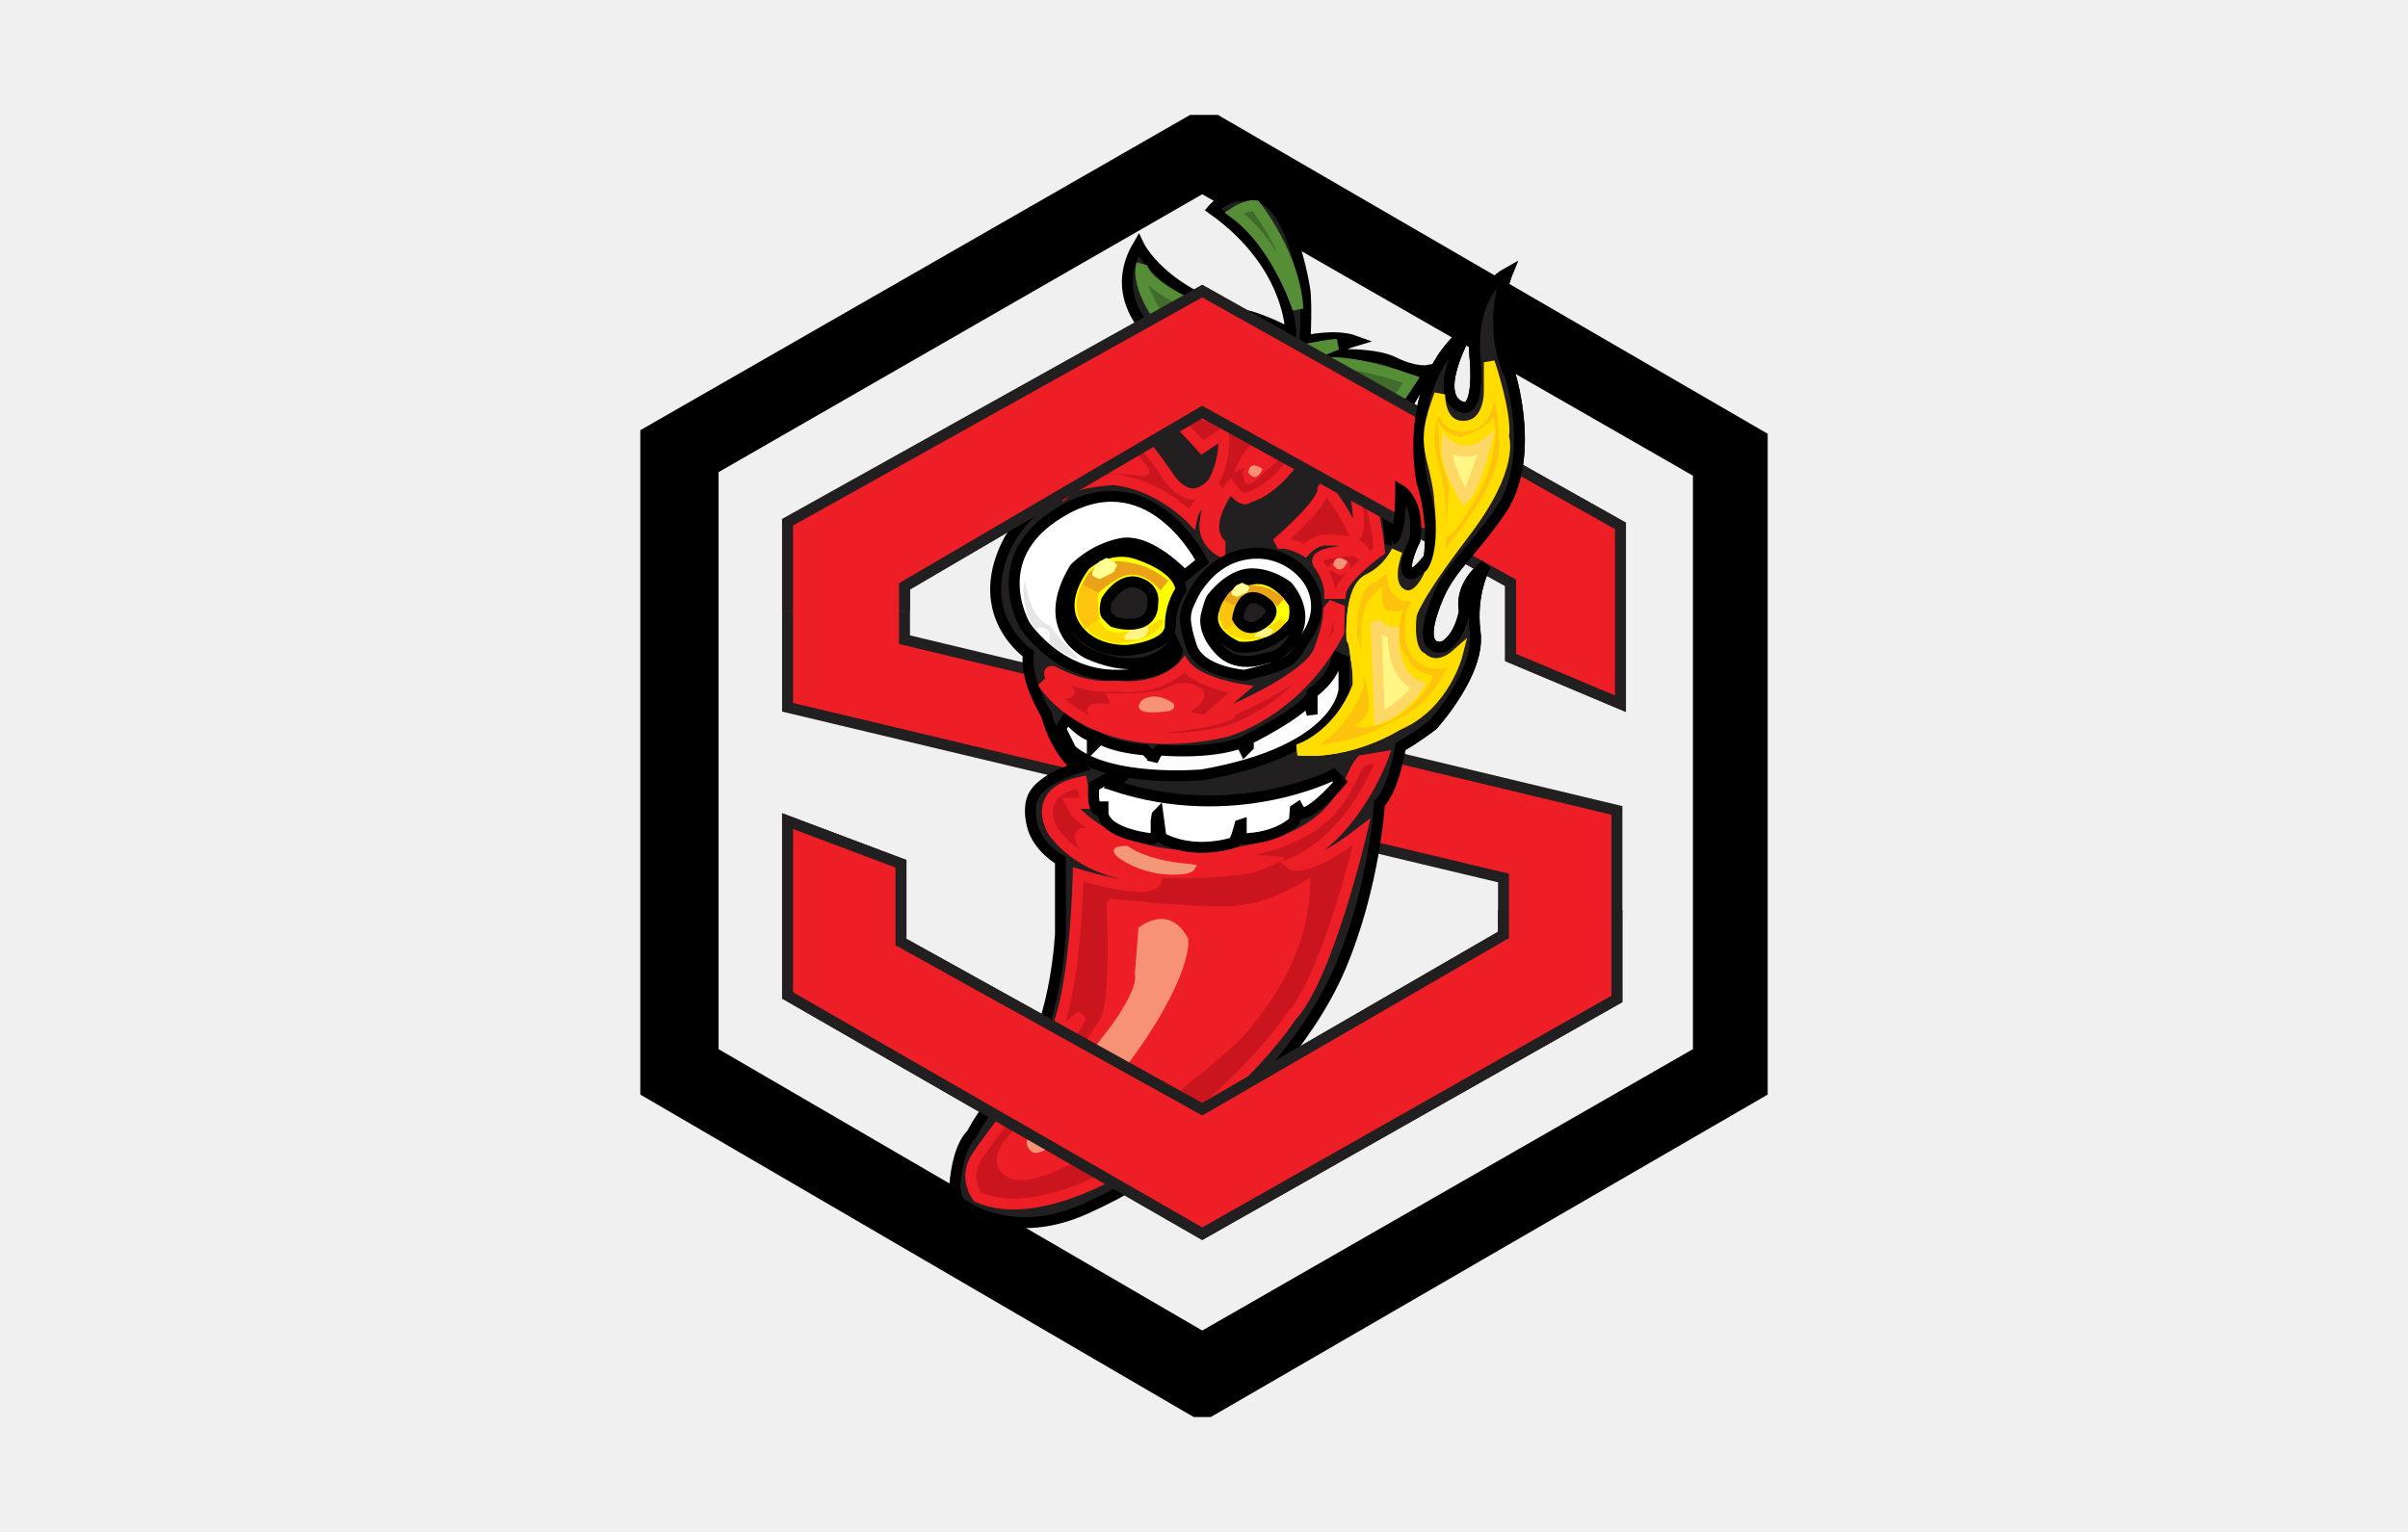
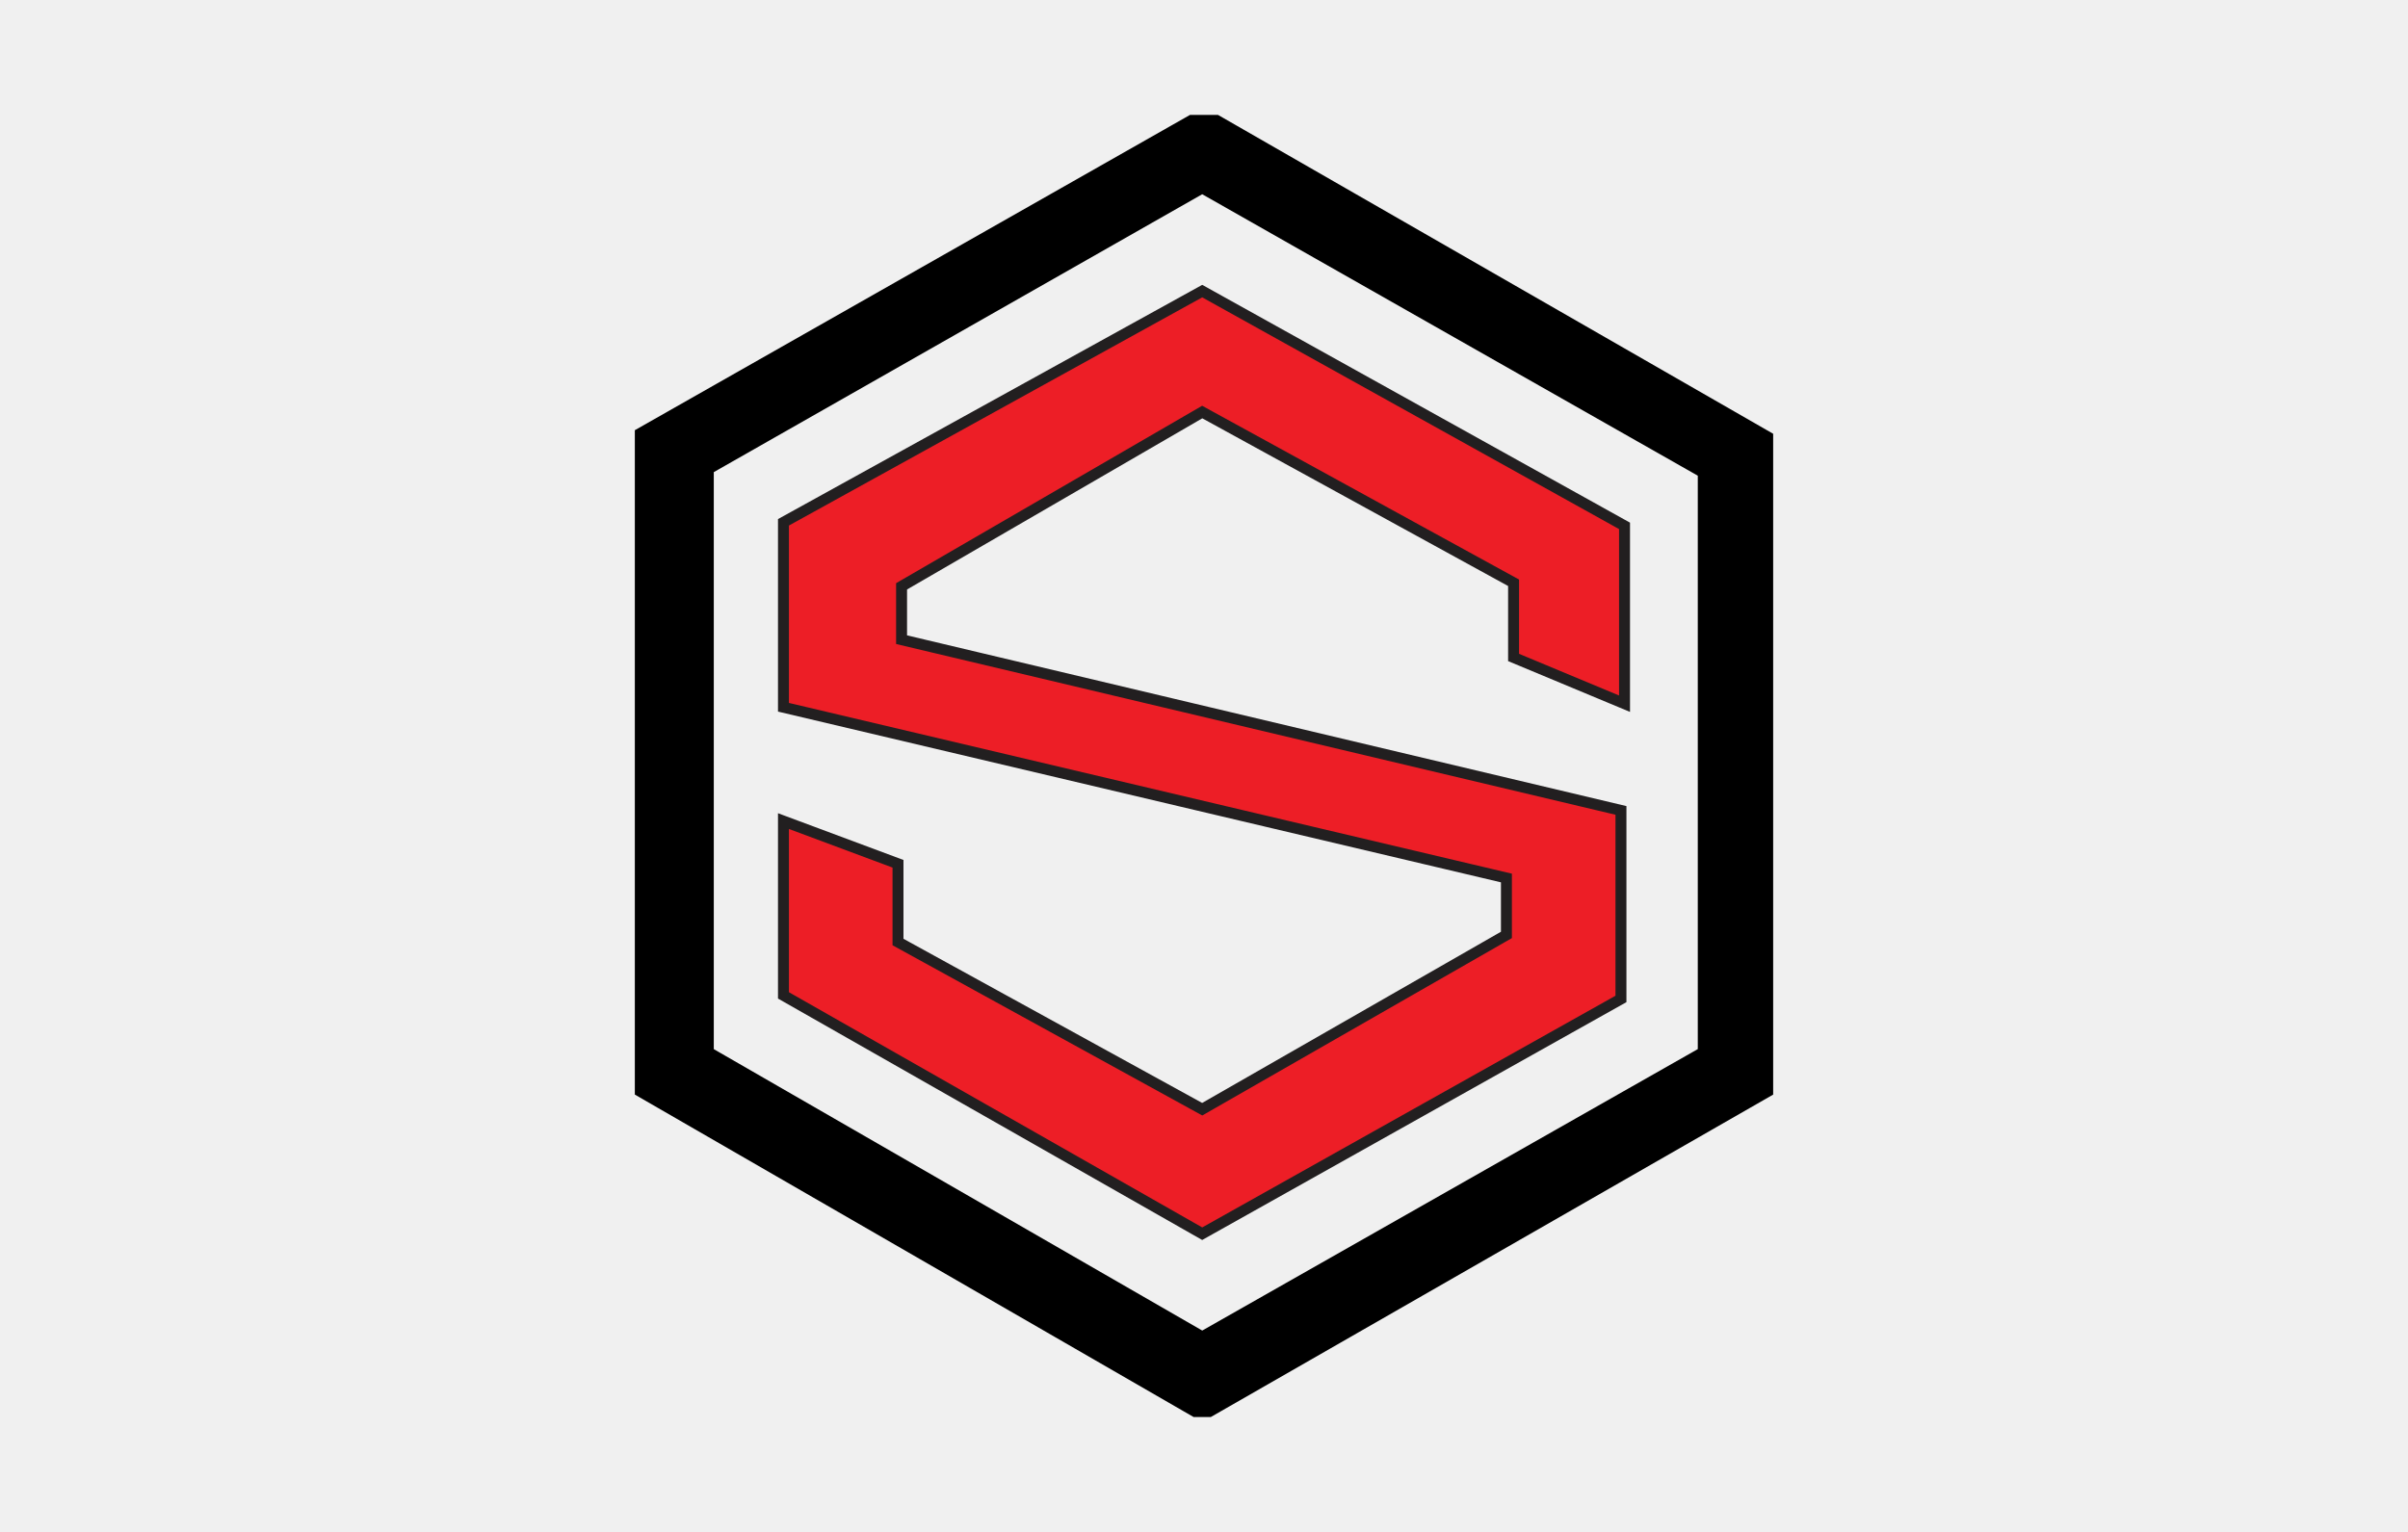
<svg xmlns="http://www.w3.org/2000/svg" id="spice_220_140.fw-Page%201" viewBox="0 0 220 140" style="background-color:#ffffff" version="1.1" xml:space="preserve" x="0px" y="0px" width="220px" height="140px">
  <g id="Background">
-     <g visibility="hidden">
+     <g>
      <path d="M 109.837 17.176 L 155.614 43.182 L 155.614 96.168 L 109.837 122.174 L 64.713 96.168 L 64.713 42.857 L 109.837 17.176 ZM 58.5 39.606 L 58.5 99.744 L 109.183 129 L 110.49 129 L 161.5 99.744 L 161.5 39.931 L 111.144 11 L 108.856 11 L 58.5 39.606 Z" stroke="#000000" stroke-width="1" fill="#000000" />
      <path d="M 109.837 26.603 L 71.579 47.733 L 71.579 64.636 L 137.63 80.24 L 137.63 85.441 L 109.837 101.369 L 82.043 86.091 L 82.043 78.939 L 71.579 75.039 L 71.579 90.967 L 109.837 112.747 L 148.094 91.292 L 148.094 74.063 L 82.37 58.46 L 82.37 53.584 L 109.837 37.656 L 138.284 53.259 L 138.284 60.085 L 148.421 64.311 L 148.421 48.058 L 109.837 26.603 Z" stroke="#221f20" stroke-width="1" fill="#ed1e26" />
    </g>
    <rect visibility="hidden" x="0" y="0" width="220" height="140" stroke="#dddddd" stroke-width="1" fill="none" />
-     <g>
-       <path d="M 109.838 17.176 L 155.171 43.182 L 155.171 96.168 L 109.838 122.174 L 65.152 96.168 L 65.152 42.857 L 109.838 17.176 ZM 59 39.606 L 59 99.744 L 109.191 129 L 110.486 129 L 161 99.744 L 161 39.931 L 111.133 11 L 108.867 11 L 59 39.606 Z" stroke="#000000" stroke-width="1" fill="#000000" />
-       <path d="M 109.838 26.603 L 71.952 47.733 L 71.952 64.636 L 137.362 80.24 L 137.362 85.441 L 109.838 101.369 L 82.314 86.091 L 82.314 78.939 L 71.952 75.039 L 71.952 90.967 L 109.838 112.747 L 147.724 91.292 L 147.724 74.063 L 82.638 58.46 L 82.638 53.584 L 109.838 37.656 L 138.01 53.259 L 138.01 60.085 L 148.048 64.311 L 148.048 48.058 L 109.838 26.603 Z" stroke="#221f20" stroke-width="1" fill="#ed1e26" />
-       <g>
-         <path d="M 110.809 19.127 C 110.809 19.127 112.51 17.095 115.343 18.151 C 118.176 19.208 119.229 26.603 119.229 26.603 C 119.229 26.603 119.391 27.904 119.229 31.154 C 119.229 31.154 121.981 30.504 123.762 31.154 C 123.762 31.154 121.576 31.804 121.171 32.455 C 121.171 32.455 125.381 32.13 127.324 33.105 C 129.267 34.08 130.454 33.863 130.454 33.863 C 130.454 33.863 126.892 39.904 126.892 39.66 C 126.892 39.416 126.029 40.256 126.029 40.256 L 128.619 40.581 C 128.619 40.581 128.7 41.394 127.324 42.532 L 125.705 42.532 C 125.705 42.532 127 47.083 127 49.358 C 127 49.358 127.971 49.683 127.971 44.807 C 127.971 44.807 129.752 45.864 129.267 49.358 C 129.267 49.358 128.133 51.552 128.619 52.284 C 129.105 53.015 130.562 50.983 130.562 50.983 C 130.562 50.983 131.102 47.841 129.914 44.049 C 129.914 44.049 127.971 35.055 134.124 30.179 C 134.124 30.179 130.967 35.543 133.152 37.005 C 135.338 38.468 134.771 32.78 134.771 32.78 C 134.771 32.78 134.043 27.01 137.686 24.978 C 137.686 24.978 135.743 29.692 138.01 34.405 C 138.01 34.405 140.357 42.044 137.038 46.758 C 133.719 51.471 132.181 51.959 130.886 55.859 C 129.59 59.76 131.857 59.11 131.857 59.11 C 131.857 59.11 133.233 58.623 133.8 55.859 C 133.8 55.859 133.152 53.665 135.743 51.634 C 135.743 51.634 134.286 54.153 134.771 57.81 C 135.257 61.467 130.886 66.262 130.886 66.262 C 130.886 66.262 129.186 67.562 127.971 68.212 C 127.971 68.212 127.324 72.194 126.029 73.413 C 126.029 73.413 125.624 80.89 122.467 88.366 C 119.309 95.843 112.429 102.019 112.429 102.019 C 112.429 102.019 106.6 107.139 99.152 110.471 C 93.333 113.075 89.293 111.014 87.805 109.989 C 87.388 109.702 87.212 108.561 87.235 108.282 C 87.35 106.888 87.721 104.664 88.79 103.645 C 88.79 103.645 89.843 101.288 93.971 96.818 C 93.971 96.818 96.319 93.324 96.886 85.441 L 96.886 78.614 C 96.886 78.614 94.781 77.477 94.295 75.364 C 93.809 73.251 94.619 72.438 94.619 72.438 C 94.619 72.438 95.348 71.138 98.505 70.162 C 98.505 70.162 96.643 69.025 95.591 65.287 C 95.591 65.287 93.567 62.036 93.971 59.76 C 93.971 59.76 88.79 56.266 92.029 49.683 C 92.029 49.683 93.486 46.676 96.238 45.457 C 96.238 45.457 95.752 41.882 97.21 39.281 C 98.667 36.68 99.8 36.03 99.8 36.03 C 99.8 36.03 101.5 34.811 102.067 34.73 L 103.686 35.705 L 106.924 35.705 C 106.924 35.705 105.871 33.836 101.095 33.43 C 101.095 33.43 99.476 32.13 106.6 31.804 C 106.6 31.804 100.691 27.985 104.01 22.377 C 104.01 22.377 106.114 26.928 114.048 28.879 C 114.048 28.879 115.667 29.285 117.933 30.504 C 117.933 30.504 118.014 24.247 110.809 19.127 Z" stroke="#000000" stroke-width="1" fill="#221f20" />
-         <path d="M 89.006 106.137 C 89.558 104.96 94.187 99.202 94.187 99.202 C 96.346 97.252 98.829 92.809 98.829 92.809 L 96.022 95.085 C 98.289 91.725 98.505 79.915 98.505 79.915 C 106.276 82.19 105.629 80.24 105.629 80.24 C 105.629 80.24 99.53 80.402 96.238 76.014 C 96.238 76.014 93.918 72.438 98.829 71.463 L 99.152 73.088 L 99.152 73.413 L 97.857 73.413 L 98.181 74.063 C 98.181 74.063 102.606 79.481 112.752 77.964 C 122.898 76.447 122.898 71.138 124.409 69.512 L 126.352 69.187 C 126.352 69.187 123.654 76.664 117.933 78.939 C 117.933 78.939 119.229 80.023 124.409 76.014 C 124.409 76.014 121.279 89.45 117.933 92.917 C 117.933 92.917 114.048 99.202 104.01 105.92 C 104.01 105.92 95.051 111.988 89.33 109.388 C 89.33 109.388 88.143 107.979 89.006 106.137 Z" stroke="#ed1e26" stroke-width="1" fill="#ca151f" />
-         <path d="M 119.714 80.158 C 119.714 80.158 116.071 82.84 111.781 82.84 C 107.49 82.84 101.419 82.109 101.419 82.109 L 101.095 82.515 C 101.095 82.515 101.581 91.536 100.448 93.242 C 99.314 94.949 97.776 97.631 91.705 104.295 C 90.814 105.676 90.733 106.985 92.287 107.686 C 96.481 109.577 112.455 96.227 113.886 94.38 C 115.586 92.186 119.795 87.391 119.714 80.158 Z" fill="#ed1e26" />
-         <path d="M 104.01 84.791 C 104.01 84.791 106.762 82.434 108.543 85.766 C 108.543 85.766 109.029 87.635 105.952 92.917 C 102.876 98.2 95.914 106.326 94.295 105.27 C 92.676 104.213 95.698 101.261 95.698 101.261 L 101.419 93.893 C 101.419 93.893 104.01 90.479 103.686 89.016 L 104.01 84.791 Z" stroke="#ffffff00" stroke-width="1" fill="#f79274" />
-         <path d="M 113.076 77.964 C 113.076 77.964 115.262 78.208 116.962 78.289 C 118.662 78.371 114.21 79.833 114.21 79.833 C 114.21 79.833 106.276 80.971 102.067 79.59 C 97.857 78.208 98.181 76.339 98.181 76.339 C 98.181 76.339 98.424 75.445 99.152 75.689 C 99.881 75.933 100.771 76.339 100.771 76.339 C 100.771 76.339 103.929 77.639 104.657 77.639 C 105.386 77.639 107.49 78.696 113.076 77.964 Z" stroke="#ffffff00" stroke-width="1" fill="#ed1d25" />
-         <path d="M 109.191 79.264 C 109.191 79.264 109.352 80.077 106.6 79.915 C 103.848 79.752 102.067 78.289 102.067 78.289 C 102.067 78.289 100.933 77.233 103.038 77.314 C 103.038 77.314 104.576 78.614 108.543 78.939 C 109.834 79.045 109.191 79.264 109.191 79.264 Z" stroke="#ffffff00" stroke-width="1" fill="#f49678" />
-         <path d="M 102.391 71.138 L 101.743 70.813 L 99.921 71.869 C 99.8 74.307 100.448 74.063 100.448 74.063 L 100.65 73.738 L 100.771 73.738 L 100.771 74.388 C 101.136 76.298 105.305 76.664 105.305 76.664 L 105.629 76.339 L 105.629 75.039 L 105.71 74.51 L 105.79 74.429 L 106.074 76.542 C 109.15 78.249 112.752 76.989 112.752 76.989 L 113.036 76.258 L 113.279 75.404 L 113.4 75.364 L 113.4 76.664 C 116.841 76.623 118.257 75.039 118.257 75.039 L 118.338 73.982 L 118.581 73.82 L 118.905 74.388 C 120.321 74.063 122.467 71.463 122.467 71.463 L 121.819 70.813 C 121.819 70.813 112.793 75.445 101.743 71.788 L 102.391 71.138 Z" stroke="#000000" stroke-width="1" fill="#ffffff" />
-         <path d="M 122.79 63.011 C 122.79 63.011 122.548 68.578 109.838 70.813 C 109.838 70.813 101.379 71.585 97.857 68.537 L 96.886 66.587 L 97.533 65.612 C 97.533 65.612 98.95 67.237 99.8 67.237 L 99.8 68.212 L 100.124 67.887 L 100.124 67.237 C 100.124 67.237 101.014 68.212 104.657 68.537 L 105.305 69.187 L 105.305 69.512 L 105.629 68.862 L 105.952 68.537 C 105.952 68.537 110.324 68.984 113.4 67.887 L 113.724 68.537 L 114.048 68.212 L 114.048 67.562 C 114.048 67.562 118.136 65.571 119.552 63.986 L 119.876 65.287 L 119.876 63.986 L 119.876 63.336 C 119.876 63.336 121.9 61.955 122.143 60.085 L 122.79 60.41 L 122.79 63.011 Z" stroke="#000000" stroke-width="1" fill="#fdfdfd" />
-         <path d="M 96.238 61.386 C 96.238 61.386 95.752 61.223 95.914 61.711 C 96.076 62.198 98.235 63.282 97.533 63.336 C 96.832 63.39 95.267 62.361 95.267 62.361 C 95.267 62.361 99.53 69.567 111.781 66.912 C 111.781 66.912 118.257 65.395 122.305 57.81 L 122.359 55.697 L 121.657 55.426 L 121.387 55.751 C 121.387 55.751 121.495 56.889 120.524 59.435 C 119.552 61.982 112.429 64.961 112.429 64.961 L 111.133 64.961 L 113.4 63.011 C 113.4 63.011 109.406 62.415 108.219 60.736 C 108.219 60.736 106.276 63.228 101.743 62.686 C 101.743 62.686 99.476 63.119 96.238 61.386 Z" stroke="#ed1e26" stroke-width="1" fill="#ca151f" />
-         <path d="M 106.276 63.011 C 106.276 63.011 108.219 61.67 109.838 63.011 C 109.838 63.011 110.688 63.824 108.867 64.961 C 108.867 64.961 108.543 65.408 111.781 65.287 L 113.076 64.961 L 112.752 65.612 C 112.752 65.612 111.781 66.424 106.924 66.912 C 102.067 67.399 99.476 65.287 99.476 65.287 C 99.476 65.287 99.071 64.84 99.476 64.636 C 99.476 64.636 99.193 64.149 101.419 64.311 L 101.014 63.336 C 101.014 63.336 104.212 63.539 106.276 63.011 Z" fill="#ed1e26" />
-         <path d="M 106.924 64.961 C 106.924 64.961 104.981 65.287 104.333 64.961 C 103.686 64.636 104.333 63.986 104.333 63.986 C 104.333 63.986 105.467 63.065 107.248 64.311 C 107.248 64.311 107.463 64.691 106.924 64.961 Z" stroke="#ffffff00" stroke-width="1" fill="#f79274" />
-         <path d="M 109.838 51.309 C 109.838 51.309 105.359 42.315 97.533 46.432 C 89.708 50.55 93.648 57.16 93.648 57.16 C 93.648 57.16 96.616 61.765 102.067 61.711 C 107.517 61.657 107.571 59.435 107.571 59.435 L 107.248 58.785 C 107.248 58.785 105.251 62.252 99.476 59.76 C 99.476 59.76 94.727 57.702 98.181 51.959 C 98.181 51.959 99.746 50.225 102.391 49.683 C 105.035 49.141 108.219 52.609 108.219 52.609 L 109.838 51.309 Z" stroke="#000000" stroke-width="1" fill="#ffffff" />
-         <path d="M 107.895 53.909 C 107.895 53.909 106.924 55.209 106.924 57.16 C 106.924 59.11 103.038 59.435 103.038 59.435 C 103.038 59.435 99.746 59.706 98.181 57.16 C 96.616 54.613 99.152 51.634 99.152 51.634 C 99.152 51.634 101.257 49.683 104.01 50.658 C 106.762 51.634 107.787 52.825 107.895 53.909 Z" stroke="#000000" stroke-width="1" fill="#ffff04" />
-         <path d="M 106.276 56.835 C 106.276 56.835 105.413 58.839 101.743 58.785 C 101.743 58.785 99.476 58.243 99.152 57.16 C 98.829 56.076 100.448 56.51 100.448 56.51 C 100.448 56.51 100.718 57.81 102.067 57.81 C 103.416 57.81 105.089 57.377 105.629 56.835 C 106.168 56.293 106.276 56.835 106.276 56.835 Z" stroke="#ffffff00" stroke-width="1" fill="#fcda00" />
-         <path d="M 99.152 52.934 C 99.152 52.934 97.371 55.101 99.152 57.485 L 100.448 56.51 C 100.448 56.51 100.124 54.613 100.448 53.909 C 100.771 53.205 99.152 52.934 99.152 52.934 Z" stroke="#ffffff00" stroke-width="1" fill="#fdc50d" />
-         <path d="M 100.448 54.234 L 98.909 53.422 C 98.909 53.422 99.476 51.092 102.391 51.309 C 105.305 51.525 106.492 53.042 106.708 52.988 C 106.924 52.934 106.006 53.963 106.006 53.963 C 106.006 53.963 104.225 51.579 102.067 52.934 C 99.908 54.288 100.448 54.234 100.448 54.234 Z" fill="#eaa319" />
-         <path d="M 99.8 52.284 L 99.8 52.609 L 100.448 52.934 L 101.095 52.609 L 101.743 52.284 L 102.067 51.634 L 101.743 51.309 L 101.095 50.983 L 100.448 51.309 L 100.124 51.634 L 99.8 52.284 Z" fill="#ffff92" />
-         <path d="M 104.01 57.16 L 104.657 57.16 L 104.981 57.485 L 104.657 58.135 L 104.01 58.46 L 103.362 58.46 L 102.714 58.46 L 102.714 58.135 L 103.038 57.81 L 103.362 57.485 L 104.01 57.16 Z" fill="#fdf583" />
-         <path d="M 101.095 54.884 C 101.095 54.884 102.337 52.717 104.01 53.259 C 105.683 53.801 105.305 55.209 105.305 55.209 C 105.305 55.209 105.413 56.347 104.333 56.835 C 103.254 57.322 101.743 56.835 101.743 56.835 C 101.743 56.835 101.365 56.51 101.095 56.185 C 100.825 55.859 101.095 54.884 101.095 54.884 Z" stroke="#000000" stroke-width="1" fill="#221f20" />
-         <path d="M 108.867 47.408 C 108.867 47.408 105.871 44.238 101.743 43.832 C 101.743 43.832 98.424 43.995 97.533 44.807 C 97.533 44.807 97.29 40.906 98.181 39.931 C 98.181 39.931 99.314 38.143 101.419 38.306 C 103.524 38.468 106.924 43.832 106.924 43.832 C 106.924 43.832 107.814 45.051 108.867 45.132 C 109.919 45.214 110.809 44.157 110.809 44.157 C 110.809 44.157 112.024 42.207 111.781 39.606 L 109.838 40.906 C 109.838 40.906 107.167 37.818 105.952 37.331 C 104.738 36.843 107.571 37.005 107.571 37.005 C 107.571 37.005 109.676 37.249 110.162 37.981 C 110.162 37.981 111.214 37.981 108.867 36.355 C 108.867 36.355 117.043 34.405 119.876 37.005 C 122.71 39.606 124.005 42.369 124.086 43.182 C 124.086 43.182 125.543 45.376 126.029 50.333 C 126.029 50.333 122.629 52.771 122.467 54.234 L 121.495 54.234 C 121.495 54.234 121.495 52.934 120.524 51.634 C 119.552 50.333 123.762 50.333 123.762 50.333 C 123.762 50.333 124.895 50.821 124.733 50.983 C 124.733 50.983 125.057 49.277 121.171 49.358 C 121.171 49.358 120.2 49.277 119.229 50.333 C 119.229 50.333 117.771 49.439 116.638 49.683 C 116.638 49.683 120.848 46.107 120.848 44.807 C 120.848 43.507 123.843 48.383 123.762 49.033 C 123.762 49.033 124.571 48.789 123.762 44.807 C 122.952 40.825 119.229 39.606 119.229 39.606 L 119.229 40.256 C 119.229 40.256 114.857 39.687 113.724 42.207 C 113.724 42.207 117.205 40.663 118.581 41.556 C 118.581 41.556 116.638 44.726 114.048 45.457 C 114.048 45.457 113.562 46.107 112.429 44.482 C 112.429 44.482 109.757 47.814 111.457 49.683 L 111.457 50.333 C 111.457 50.333 109.676 49.358 110.162 47.408 C 110.162 47.408 110.081 46.27 111.457 44.482 C 111.457 44.482 109.191 45.701 108.867 47.408 Z" stroke="#ed1e26" stroke-width="1" fill="#ca151f" />
-         <path d="M 108.786 54.803 C 108.786 54.803 110.162 51.309 113.724 50.658 C 117.286 50.008 119.229 52.609 119.229 52.609 C 119.229 52.609 121.495 54.966 119.391 58.135 C 117.992 60.241 118.5 60.573 113.724 61.711 C 113.724 61.711 109.676 61.467 108.867 59.11 C 108.498 58.036 108.318 57.195 108.3 56.51 C 108.279 55.691 108.786 54.803 108.786 54.803 Z" stroke="#000000" stroke-width="1" fill="#ffffff" />
-         <path d="M 110.809 54.559 C 110.809 54.559 112.348 52.528 114.21 52.446 C 116.071 52.365 117.609 53.584 117.609 53.584 C 117.609 53.584 119.309 55.372 118.581 57.485 C 117.852 59.598 116.152 60.167 115.99 60.085 C 115.829 60.004 113.238 61.304 111.457 59.435 C 109.676 57.566 110.243 56.103 110.243 56.103 C 110.243 56.103 110.567 54.722 110.809 54.559 Z" stroke="#000000" stroke-width="1" fill="#221f20" />
-         <path d="M 117.933 57.16 C 117.933 57.16 115.829 59.517 113.076 59.11 C 113.076 59.11 111.052 58.297 110.809 56.835 C 110.567 55.372 111.781 54.559 111.781 54.559 C 111.781 54.559 112.024 53.422 114.371 52.934 C 116.719 52.446 118.257 55.209 118.257 55.209 C 118.257 55.209 118.5 56.672 117.933 57.16 Z" stroke="#000000" stroke-width="1" fill="#ffff04" />
-         <path d="M 117.448 56.835 C 117.448 56.835 116.634 58.495 113.94 58.459 C 113.94 58.459 112.181 58.261 111.943 57.539 C 111.705 56.817 112.752 56.889 112.752 56.889 C 112.752 56.889 113.187 57.809 114.178 57.809 C 115.168 57.809 116.35 57.087 116.746 56.726 C 117.142 56.365 117.448 56.835 117.448 56.835 Z" stroke="#ffffff00" stroke-width="1" fill="#fcda00" />
-         <path d="M 112.038 54.559 C 112.038 54.559 110.635 56.004 111.943 57.593 L 112.806 56.997 C 112.806 56.997 112.751 55.679 112.989 55.209 C 113.227 54.74 112.038 54.559 112.038 54.559 Z" stroke="#ffffff00" stroke-width="1" fill="#fdc50d" />
-         <path d="M 112.914 55.426 L 111.86 54.884 C 111.86 54.884 112.276 53.331 114.416 53.476 C 116.555 53.62 117.127 54.704 117.286 54.668 C 117.444 54.632 116.692 55.426 116.692 55.426 C 116.692 55.426 115.417 53.548 113.832 54.451 C 112.247 55.354 112.914 55.426 112.914 55.426 Z" fill="#eaa319" />
-         <path d="M 112.514 54.126 L 112.514 54.342 L 112.989 54.559 L 113.465 54.342 L 113.94 54.126 L 114.178 53.692 L 113.94 53.476 L 113.465 53.259 L 112.989 53.476 L 112.751 53.692 L 112.514 54.126 Z" fill="#ffff92" />
-         <path d="M 115.604 57.376 L 116.08 57.376 L 116.317 57.593 L 116.08 58.026 L 115.604 58.243 L 115.129 58.243 L 114.653 58.243 L 114.653 58.026 L 114.891 57.809 L 115.129 57.593 L 115.604 57.376 Z" fill="#fdf583" />
-         <path d="M 113.076 56.51 C 113.076 56.51 113.4 53.747 115.343 54.884 C 117.286 56.022 115.019 57.16 115.019 57.16 C 115.019 57.16 113.805 57.891 113.076 56.51 Z" stroke="#000000" stroke-width="1" fill="#221f20" />
-         <path d="M 118.581 68.537 C 118.581 68.537 122.251 67.454 124.086 62.686 C 124.086 62.686 124.164 61.709 123.924 60.309 C 123.807 59.628 123.791 58.815 123.519 58.379 C 123.519 58.379 123.222 53.801 125.057 52.934 C 126.892 52.067 127.648 50.333 127.648 50.333 C 127.648 50.333 126.46 53.259 127.971 54.234 C 129.482 55.209 130.562 52.609 130.562 52.609 C 130.562 52.609 132.181 51.417 131.533 45.782 C 131.533 45.782 131.533 44.699 130.886 42.207 C 130.238 39.714 130.67 38.523 131.533 36.03 C 131.533 36.03 131.425 39.064 133.8 38.956 C 136.175 38.848 136.067 35.705 136.067 35.705 L 136.067 33.105 C 136.067 33.105 137.686 37.872 137.362 39.931 C 137.362 39.931 138.441 42.64 133.8 48.708 C 129.159 54.776 128.943 56.185 128.943 56.185 C 128.943 56.185 128.457 59.435 129.914 60.14 C 129.914 60.14 131.209 61.494 133.152 59.76 C 133.152 59.76 131.965 64.528 127.648 66.262 C 127.648 66.262 123.438 68.971 118.581 68.537 Z" stroke="#ffdd00" stroke-width="1" fill="#fdc30d" />
-         <path d="M 123.762 66.262 C 123.762 66.262 125.219 65.774 125.057 63.986 C 124.895 62.198 124.409 61.386 124.409 61.386 C 124.409 61.386 124.223 58.454 124.409 56.835 C 124.652 54.722 125.867 53.909 126.244 53.692 C 126.244 53.692 126.191 55.209 126.568 55.643 C 126.946 56.076 128.187 55.751 128.187 55.751 C 128.187 55.751 127.108 58.623 128.619 60.085 C 128.619 60.085 128.835 61.331 130.886 61.711 C 130.886 61.711 130.832 63.553 127 65.937 C 127 65.937 124.517 66.912 123.762 66.262 Z" fill="#ffde00" />
-         <path d="M 133.476 47.733 C 133.476 47.733 135.581 44.753 136.067 42.857 C 136.552 40.961 136.863 39.904 136.431 38.062 C 136.431 38.062 136.067 39.118 133.476 39.931 C 133.476 39.931 131.749 39.674 131.371 38.428 C 131.371 38.428 131.512 42.038 131.857 42.857 C 132.451 44.265 132.389 44.744 132.343 45.295 C 132.302 45.782 132.181 46.758 132.181 49.033 C 132.181 49.033 132.882 48.762 133.476 47.733 Z" stroke="#ffffff00" stroke-width="1" fill="#ffde00" />
-         <path d="M 132.181 40.581 C 132.181 40.581 133.746 42.044 135.743 40.581 C 135.743 40.581 134.718 44.645 133.8 45.457 C 133.8 45.457 131.965 42.477 132.181 40.581 Z" stroke="#fdd866" stroke-width="1" fill="#fff686" />
-         <path d="M 125.705 56.835 C 125.705 56.835 125.975 57.702 127.324 57.81 C 127.324 57.81 127 61.711 129.59 62.686 C 129.59 62.686 128.403 64.691 126.029 65.612 L 125.705 56.835 Z" stroke="#fdd866" stroke-width="1" fill="#fff686" />
-         <path d="M 93.648 52.934 C 93.648 52.934 93.971 56.51 95.914 57.16 C 95.914 57.16 96.886 58.514 98.181 59.76 C 99.476 61.006 96.13 59.218 95.914 58.785 C 95.698 58.352 96.184 57.81 95.591 57.485 C 94.997 57.16 94.619 57.485 94.619 57.485 C 94.619 57.485 93.054 55.643 93.648 52.934 Z" fill="#e6e6e6" />
-         <path d="M 98.829 43.507 C 98.829 43.507 97.695 41.34 99.8 39.931 C 101.905 38.523 104.981 42.857 104.981 42.857 C 104.981 42.857 105.143 43.561 104.333 43.507 C 103.524 43.453 101.797 43.019 98.829 43.507 Z" fill="#ed1e26" />
-         <path d="M 99.8 40.906 C 99.8 40.906 100.556 39.606 101.743 40.906 C 102.93 42.207 101.419 42.207 101.419 42.207 C 101.419 42.207 100.502 42.369 99.8 40.906 Z" fill="#f79274" />
-         <path d="M 111.457 37.005 C 111.457 37.005 114.803 34.784 119.552 37.981 C 119.552 37.981 120.416 39.498 116.314 39.606 C 112.213 39.714 111.457 37.005 111.457 37.005 Z" stroke="#ffffff00" stroke-width="1" fill="#ed1e26" />
-         <path d="M 114.048 37.981 C 114.048 37.981 113.724 36.951 115.019 37.005 C 116.314 37.06 116.638 37.656 116.638 37.656 C 116.638 37.656 116.584 38.252 115.99 38.306 C 115.397 38.36 114.317 38.468 114.048 37.981 Z" stroke="#ffffff00" stroke-width="1" fill="#f79274" />
-         <path d="M 113.616 43.507 C 113.616 43.507 112.752 42.152 116.962 41.882 C 116.962 41.882 114.479 44.157 114.371 44.157 C 114.263 44.157 113.616 44.536 113.616 43.507 Z" stroke="#ffffff00" stroke-width="1" fill="#ed1e26" />
-         <path d="M 114.048 43.182 C 114.048 43.182 114.102 41.99 115.343 42.857 C 115.343 42.857 114.803 44.265 114.048 43.182 Z" stroke="#ffffff00" stroke-width="1" fill="#f79274" />
-         <path d="M 121.171 51.959 C 121.171 51.959 122.224 50.74 123.114 51.309 C 124.005 51.877 122.467 52.609 122.467 52.609 L 121.171 51.959 Z" stroke="#ffffff00" stroke-width="1" fill="#ed1e26" />
-         <path d="M 121.819 51.634 C 121.819 51.634 121.873 50.442 123.114 51.309 C 123.114 51.309 122.575 52.717 121.819 51.634 Z" stroke="#ffffff00" stroke-width="1" fill="#f79274" />
-         <path d="M 106.276 29.529 C 106.276 29.529 103.686 26.332 104.333 24.111 C 104.333 24.111 103.686 26.332 113.076 29.529 C 113.076 29.529 117.178 31.046 118.905 32.78 L 119.229 33.43 C 119.229 33.43 121.765 32.184 128.943 34.73 L 126.352 38.631 C 126.352 38.631 126.622 36.518 122.143 35.055 C 122.143 35.055 119.282 34.242 118.581 35.055 C 118.581 35.055 113.832 29.8 106.276 29.529 Z" stroke="#568e37" stroke-width="1" fill="#416b2a" />
-         <path d="M 107.248 32.78 L 107.248 34.405 C 107.248 34.405 106.276 33.105 104.01 33.105 L 107.248 32.78 Z" stroke="#568e37" stroke-width="1" fill="#416b2a" />
-         <path d="M 112.752 19.452 C 112.752 19.452 113.886 18.693 114.695 18.802 C 114.695 18.802 118.311 23.298 118.581 28.229 C 118.581 28.229 116.746 22.377 112.752 19.452 Z" stroke="#568e37" stroke-width="1" fill="#416b2a" />
-         <path d="M 119.876 31.804 C 119.876 31.804 121.549 31.479 122.143 31.479 L 120.524 32.13 L 119.876 31.804 Z" stroke="#568e37" stroke-width="1" fill="none" />
-         <path d="M 125.381 41.231 C 125.489 41.015 127.648 41.448 127.971 41.231 C 127.971 41.231 127.702 41.502 125.705 41.882 C 125.705 41.882 125.273 41.448 125.381 41.231 Z" stroke="#568e37" stroke-width="1" fill="#416b2a" />
-       </g>
-       <path d="M 82.638 55.859 L 82.638 53.584 L 109.838 37.656 L 138.01 53.259 L 138.01 60.085 L 148.048 64.311 L 148.048 48.058 L 109.838 26.603 L 71.952 47.733 L 71.952 55.859 " stroke="#221f20" stroke-width="1" fill="#ed1e26" />
-       <path d="M 137.362 83.165 L 137.362 85.441 L 109.838 101.369 L 82.314 86.091 L 82.314 78.939 L 71.952 75.039 L 71.952 90.967 L 109.838 112.747 L 147.724 91.292 L 147.724 83.165 " stroke="#221f20" stroke-width="1" fill="#ed1e26" />
-       <g>
-         <path d="M 127.137 49.34 C 127.405 49.222 127.971 48.532 127.971 44.807 C 127.971 44.807 129.752 45.864 129.267 49.358 C 129.267 49.358 128.133 51.552 128.619 52.284 C 129.105 53.015 130.562 50.983 130.562 50.983 C 130.562 50.983 131.102 47.841 129.914 44.049 C 129.914 44.049 127.971 35.055 134.124 30.179 C 134.124 30.179 130.967 35.543 133.152 37.005 C 135.338 38.468 134.771 32.78 134.771 32.78 C 134.771 32.78 134.043 27.01 137.686 24.978 C 137.686 24.978 135.743 29.692 138.01 34.405 C 138.01 34.405 140.357 42.044 137.038 46.758 C 133.719 51.471 132.181 51.959 130.886 55.859 C 129.59 59.76 131.857 59.11 131.857 59.11 C 131.857 59.11 133.233 58.623 133.8 55.859 C 133.8 55.859 133.152 53.665 135.743 51.634 C 135.743 51.634 134.286 54.153 134.771 57.81 C 135.257 61.467 130.886 66.262 130.886 66.262 C 130.886 66.262 129.332 67.45 128.135 68.123 " stroke="#000000" stroke-width="1" fill="#221f20" />
-         <path d="M 118.581 68.537 C 118.581 68.537 122.251 67.454 124.086 62.686 C 124.086 62.686 124.164 61.709 123.924 60.309 C 123.807 59.628 123.791 58.815 123.519 58.379 C 123.519 58.379 123.222 53.801 125.057 52.934 C 126.892 52.067 127.648 50.333 127.648 50.333 C 127.648 50.333 126.46 53.259 127.971 54.234 C 129.482 55.209 130.562 52.609 130.562 52.609 C 130.562 52.609 132.181 51.417 131.533 45.782 C 131.533 45.782 131.533 44.699 130.886 42.207 C 130.238 39.714 130.67 38.523 131.533 36.03 C 131.533 36.03 131.425 39.064 133.8 38.956 C 136.175 38.848 136.067 35.705 136.067 35.705 L 136.067 33.105 C 136.067 33.105 137.686 37.872 137.362 39.931 C 137.362 39.931 138.441 42.64 133.8 48.708 C 129.159 54.776 128.943 56.185 128.943 56.185 C 128.943 56.185 128.457 59.435 129.914 60.14 C 129.914 60.14 131.209 61.494 133.152 59.76 C 133.152 59.76 131.965 64.528 127.648 66.262 C 127.648 66.262 123.438 68.971 118.581 68.537 Z" stroke="#ffdd00" stroke-width="1" fill="#fdc30d" />
-         <path d="M 123.762 66.262 C 123.762 66.262 125.219 65.774 125.057 63.986 C 124.895 62.198 124.409 61.386 124.409 61.386 C 124.409 61.386 124.223 58.454 124.409 56.835 C 124.652 54.722 125.867 53.909 126.244 53.692 C 126.244 53.692 126.191 55.209 126.568 55.643 C 126.946 56.076 128.187 55.751 128.187 55.751 C 128.187 55.751 127.108 58.623 128.619 60.085 C 128.619 60.085 128.835 61.331 130.886 61.711 C 130.886 61.711 130.832 63.553 127 65.937 C 127 65.937 124.517 66.912 123.762 66.262 Z" fill="#ffde00" />
-         <path d="M 133.476 47.733 C 133.476 47.733 135.581 44.753 136.067 42.857 C 136.552 40.961 136.863 39.904 136.431 38.062 C 136.431 38.062 136.067 39.118 133.476 39.931 C 133.476 39.931 131.749 39.674 131.371 38.428 C 131.371 38.428 131.512 42.038 131.857 42.857 C 132.451 44.265 132.389 44.744 132.343 45.295 C 132.302 45.782 132.181 46.758 132.181 49.033 C 132.181 49.033 132.882 48.762 133.476 47.733 Z" stroke="#ffffff00" stroke-width="1" fill="#ffde00" />
-         <path d="M 132.181 40.581 C 132.181 40.581 133.746 42.044 135.743 40.581 C 135.743 40.581 134.718 44.645 133.8 45.457 C 133.8 45.457 131.965 42.477 132.181 40.581 Z" stroke="#fdd866" stroke-width="1" fill="#fff686" />
-         <path d="M 125.705 56.835 C 125.705 56.835 125.975 57.702 127.324 57.81 C 127.324 57.81 127 61.711 129.59 62.686 C 129.59 62.686 128.403 64.691 126.029 65.612 L 125.705 56.835 Z" stroke="#fdd866" stroke-width="1" fill="#fff686" />
-       </g>
-     </g>
  </g>
  <g id="Layer%201">
	</g>
</svg>
